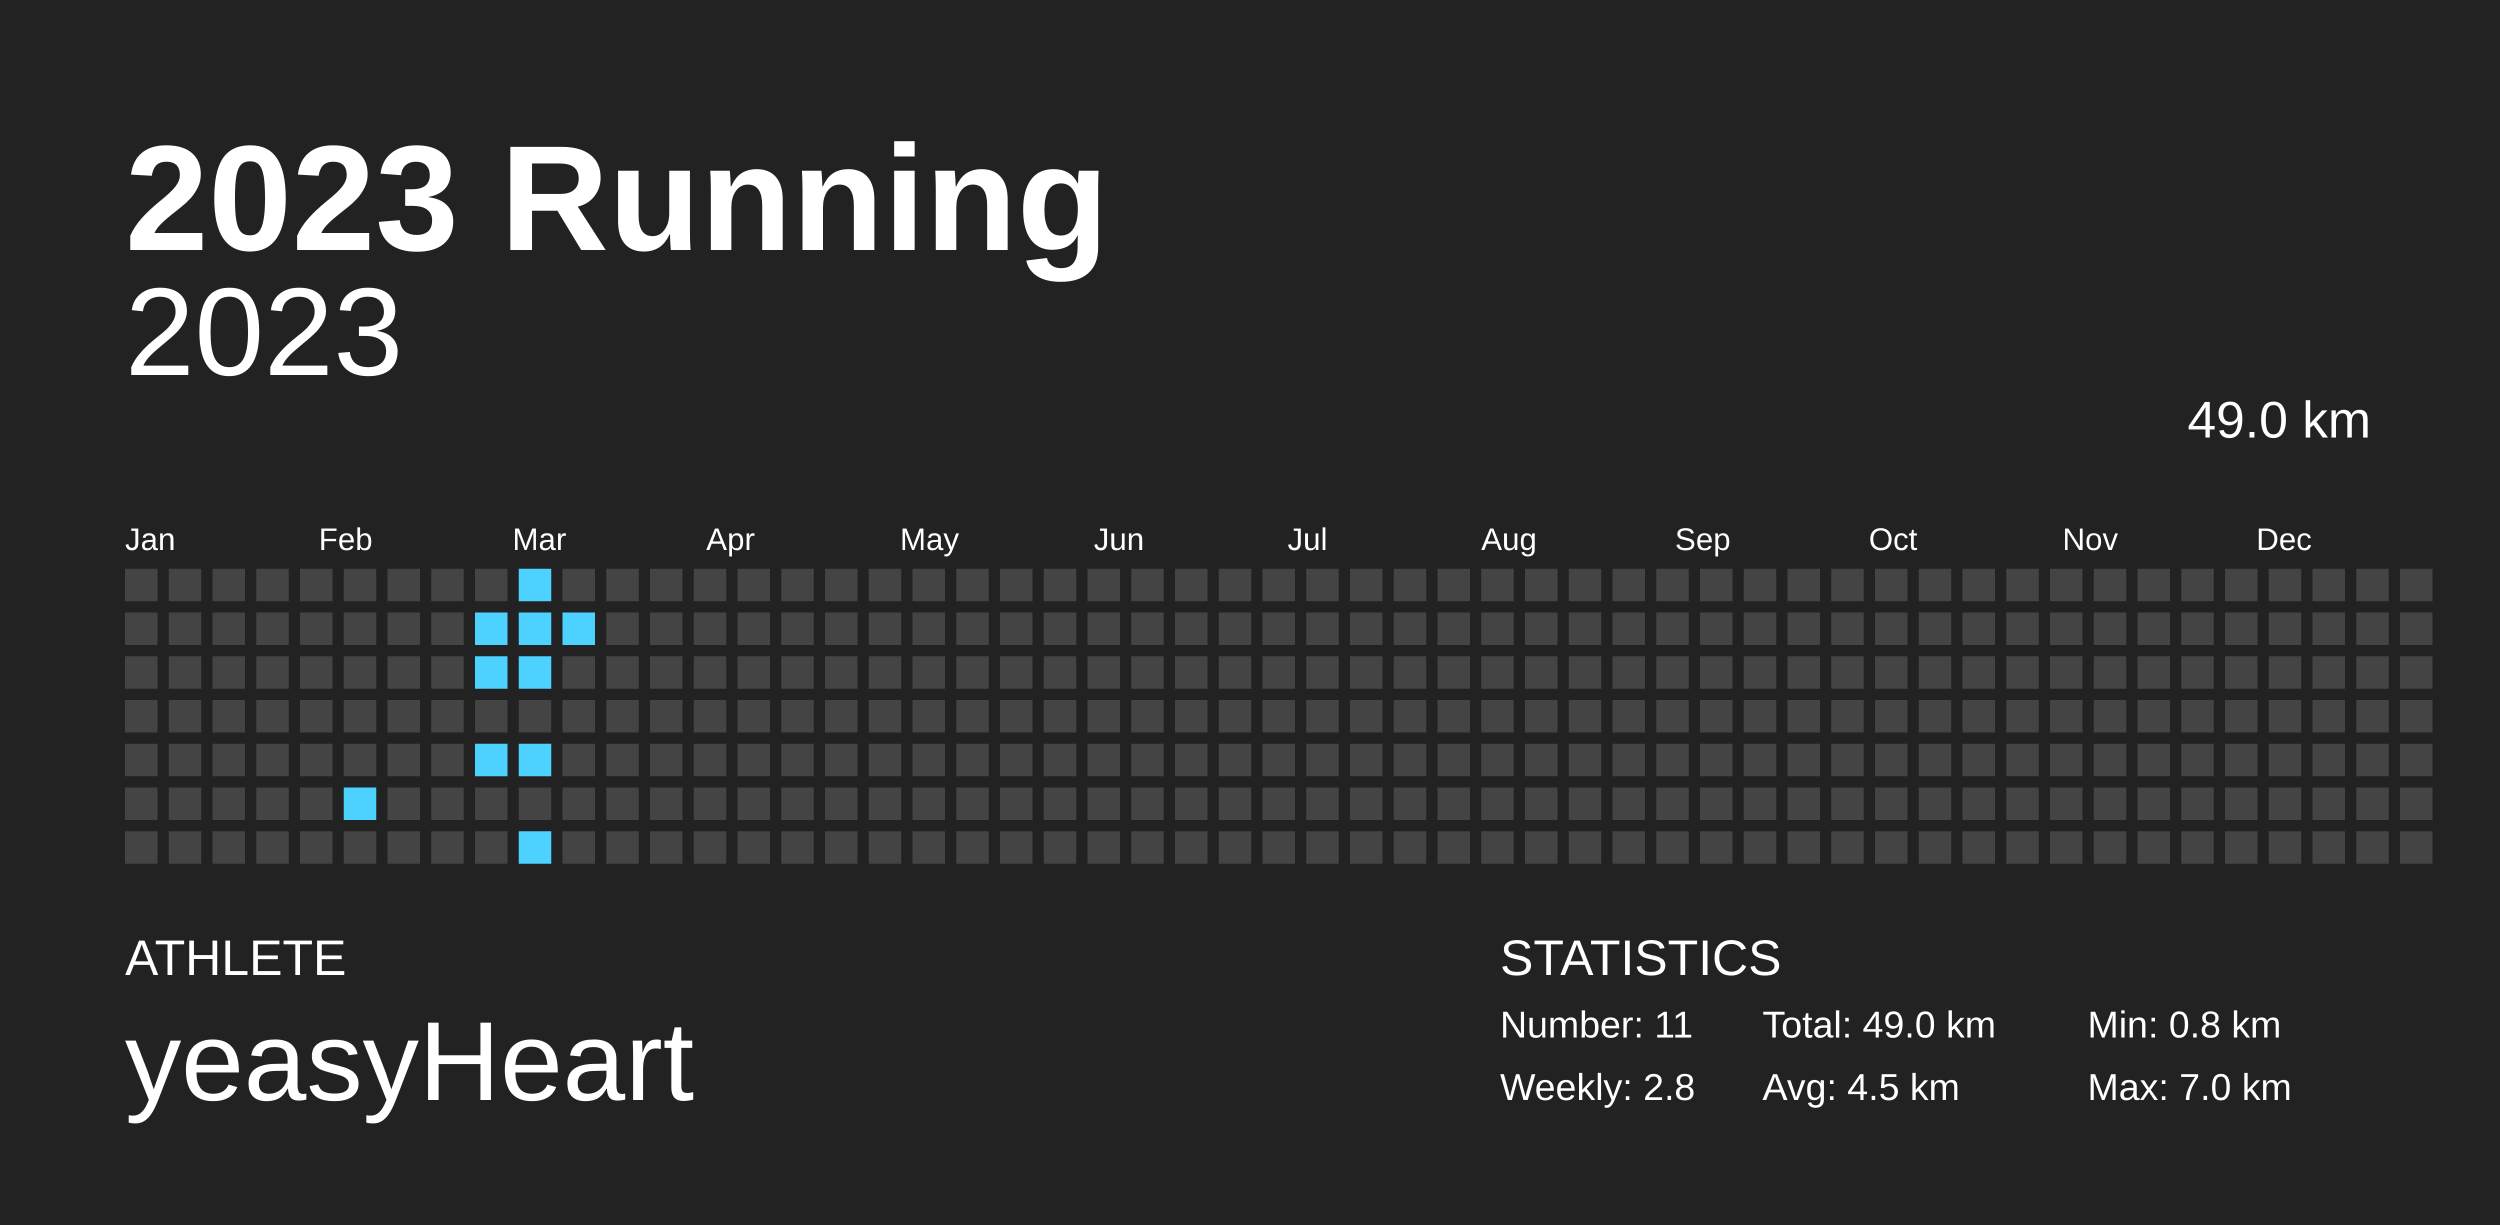
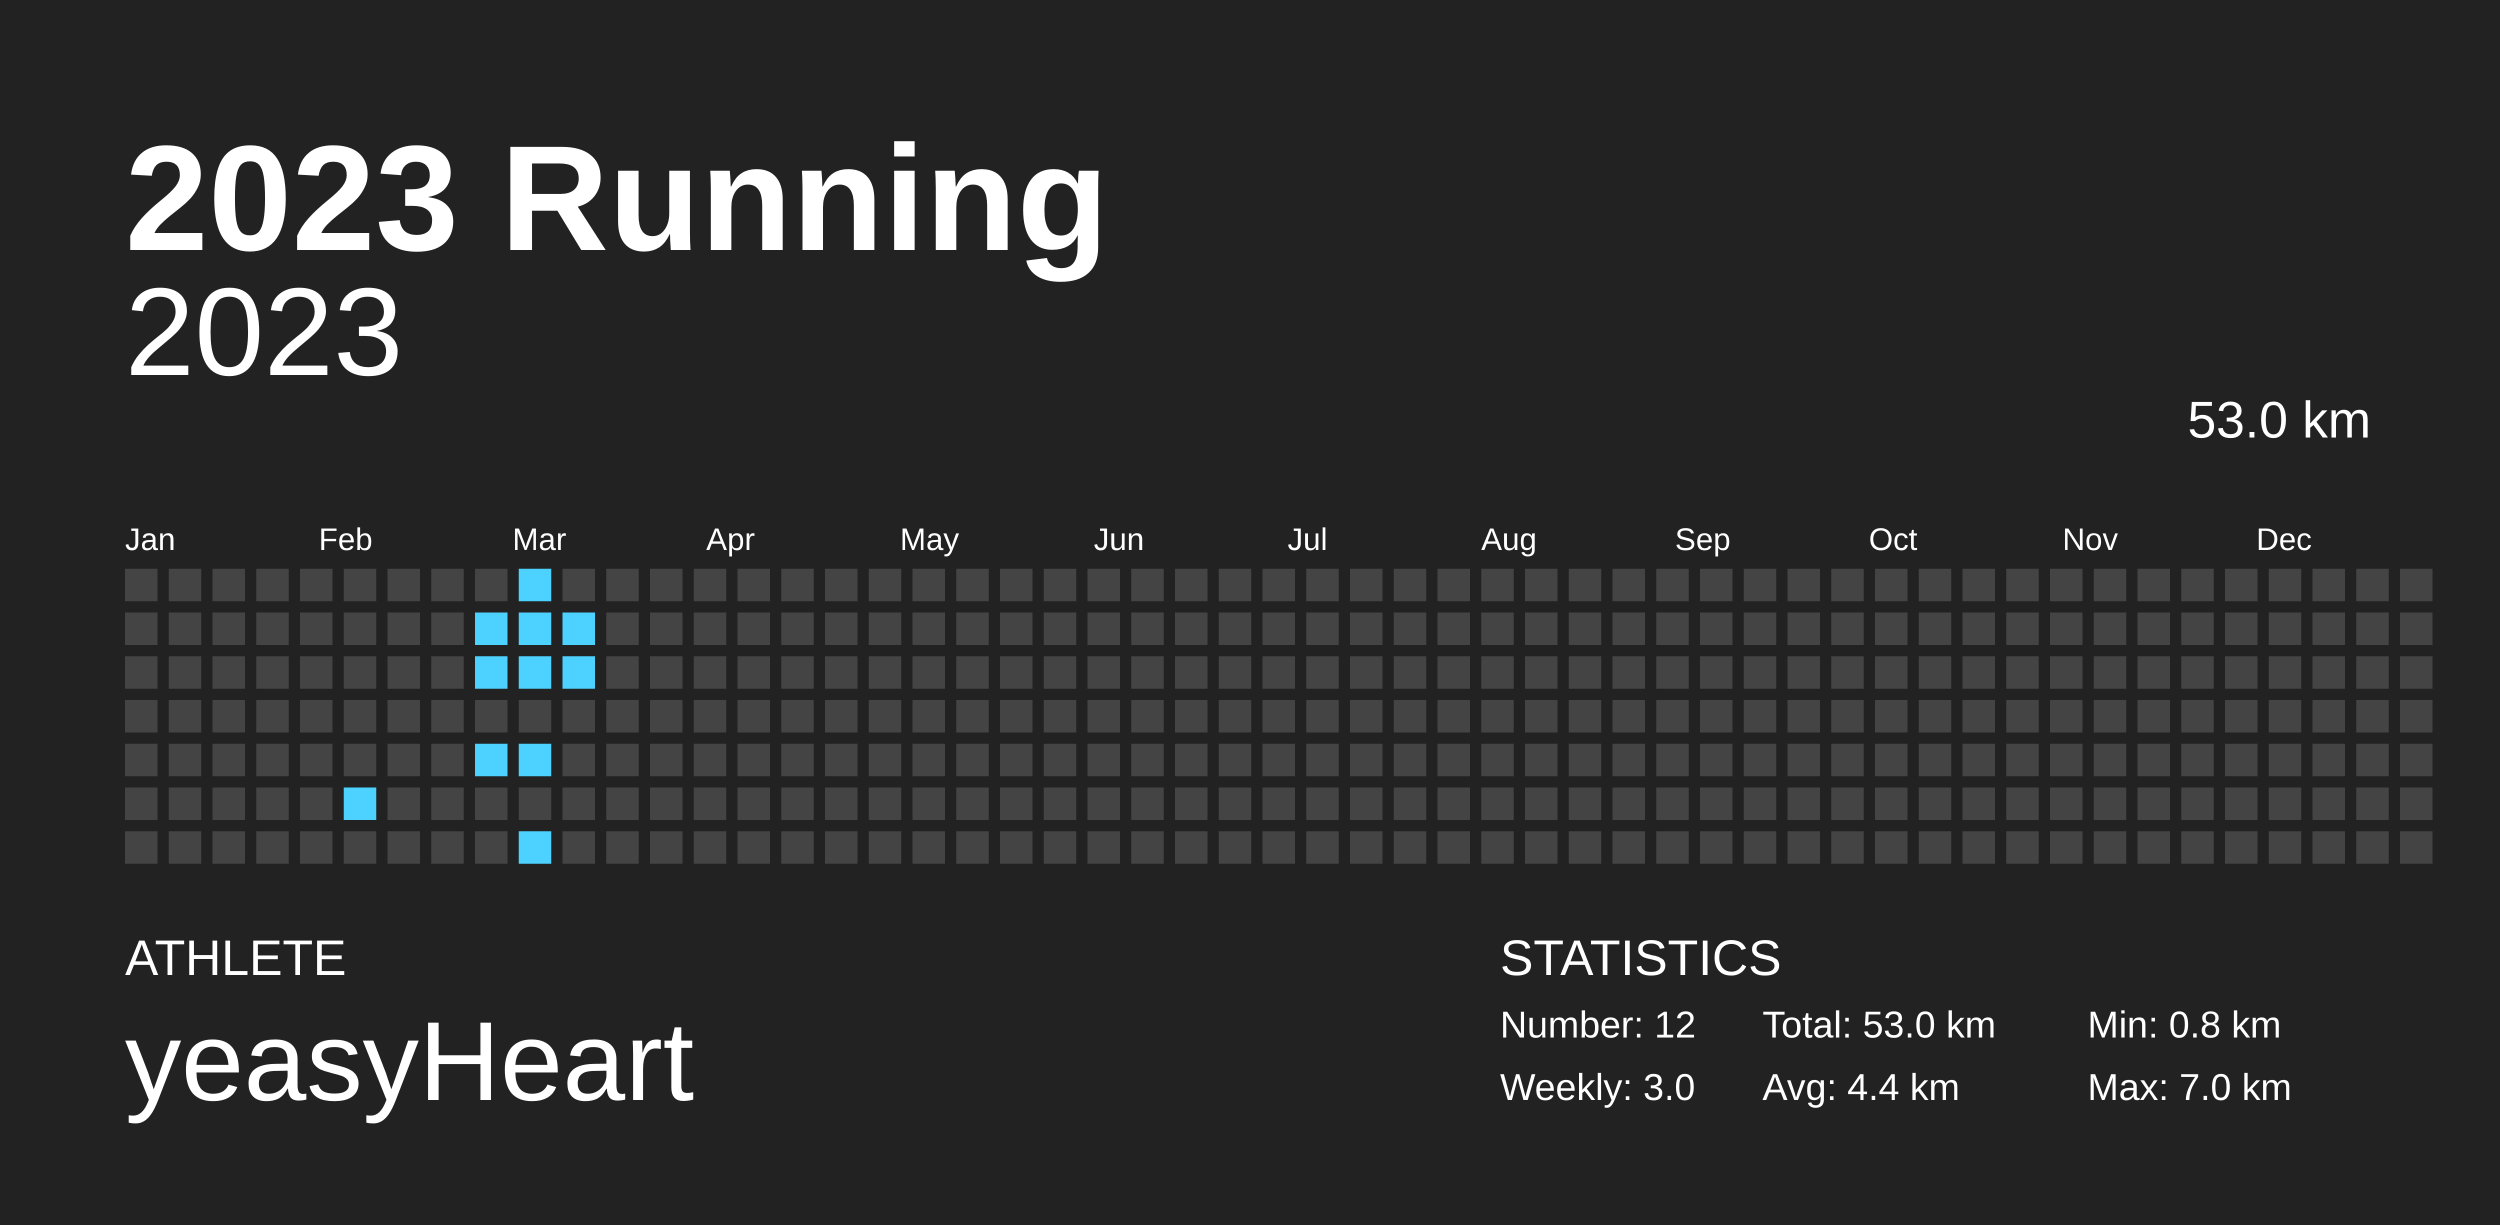
<svg xmlns="http://www.w3.org/2000/svg" baseProfile="full" height="98mm" version="1.1" viewBox="0,0,200,98" width="200mm">
  <defs />
  <rect fill="#222222" height="98" width="200" x="0" y="0" />
  <text fill="#FFFFFF" style="font-size:12px; font-family:Arial; font-weight:bold;" x="10" y="20">2023 Running</text>
  <text fill="#FFFFFF" style="font-size:4px; font-family:Arial" x="10" y="78">ATHLETE</text>
  <text fill="#FFFFFF" style="font-size:9px; font-family:Arial" x="10" y="88">yeasyHeart</text>
  <text fill="#FFFFFF" style="font-size:4px; font-family:Arial" x="120" y="78">STATISTICS</text>
-   <text fill="#FFFFFF" style="font-size:3px; font-family:Arial" x="120" y="83">Number: 11</text>
-   <text fill="#FFFFFF" style="font-size:3px; font-family:Arial" x="120" y="88">Weekly: 2.8</text>
-   <text fill="#FFFFFF" style="font-size:3px; font-family:Arial" x="141" y="83">Total: 49.0 km</text>
-   <text fill="#FFFFFF" style="font-size:3px; font-family:Arial" x="141" y="88">Avg: 4.5 km</text>
+   <text fill="#FFFFFF" style="font-size:3px; font-family:Arial" x="120" y="83">Number: 12</text>
+   <text fill="#FFFFFF" style="font-size:3px; font-family:Arial" x="120" y="88">Weekly: 3.0</text>
+   <text fill="#FFFFFF" style="font-size:3px; font-family:Arial" x="141" y="83">Total: 53.0 km</text>
+   <text fill="#FFFFFF" style="font-size:3px; font-family:Arial" x="141" y="88">Avg: 4.4 km</text>
  <text fill="#FFFFFF" style="font-size:3px; font-family:Arial" x="167" y="83">Min: 0.8 km</text>
  <text fill="#FFFFFF" style="font-size:3px; font-family:Arial" x="167" y="88">Max: 7.0 km</text>
  <text alignment-baseline="hanging" fill="#FFFFFF" style="font-size:10.0px; font-family:Arial;" x="10" y="30">2023</text>
-   <text alignment-baseline="hanging" fill="#FFFFFF" style="font-size:4.125px; font-family:Arial;" x="175" y="35">49.0 km</text>
+   <text alignment-baseline="hanging" fill="#FFFFFF" style="font-size:4.125px; font-family:Arial;" x="175" y="35">53.0 km</text>
  <text fill="#FFFFFF" style="font-size:2.5px; font-family:Arial" x="10.0" y="44">Jan</text>
  <text fill="#FFFFFF" style="font-size:2.5px; font-family:Arial" x="25.5" y="44">Feb</text>
  <text fill="#FFFFFF" style="font-size:2.5px; font-family:Arial" x="41.0" y="44">Mar</text>
  <text fill="#FFFFFF" style="font-size:2.5px; font-family:Arial" x="56.5" y="44">Apr</text>
  <text fill="#FFFFFF" style="font-size:2.5px; font-family:Arial" x="72.0" y="44">May</text>
  <text fill="#FFFFFF" style="font-size:2.5px; font-family:Arial" x="87.5" y="44">Jun</text>
  <text fill="#FFFFFF" style="font-size:2.5px; font-family:Arial" x="103.0" y="44">Jul</text>
  <text fill="#FFFFFF" style="font-size:2.5px; font-family:Arial" x="118.5" y="44">Aug</text>
  <text fill="#FFFFFF" style="font-size:2.5px; font-family:Arial" x="134.0" y="44">Sep</text>
  <text fill="#FFFFFF" style="font-size:2.5px; font-family:Arial" x="149.5" y="44">Oct</text>
  <text fill="#FFFFFF" style="font-size:2.5px; font-family:Arial" x="165.0" y="44">Nov</text>
  <text fill="#FFFFFF" style="font-size:2.5px; font-family:Arial" x="180.5" y="44">Dec</text>
  <rect fill="#444444" height="2.6" width="2.6" x="10.0" y="45.5" />
  <rect fill="#444444" height="2.6" width="2.6" x="10.0" y="49.0" />
  <rect fill="#444444" height="2.6" width="2.6" x="10.0" y="52.5" />
  <rect fill="#444444" height="2.6" width="2.6" x="10.0" y="56.0" />
  <rect fill="#444444" height="2.6" width="2.6" x="10.0" y="59.5" />
  <rect fill="#444444" height="2.6" width="2.6" x="10.0" y="63.0" />
  <rect fill="#444444" height="2.6" width="2.6" x="10.0" y="66.5" />
  <rect fill="#444444" height="2.6" width="2.6" x="13.5" y="45.5" />
  <rect fill="#444444" height="2.6" width="2.6" x="13.5" y="49.0" />
  <rect fill="#444444" height="2.6" width="2.6" x="13.5" y="52.5" />
  <rect fill="#444444" height="2.6" width="2.6" x="13.5" y="56.0" />
  <rect fill="#444444" height="2.6" width="2.6" x="13.5" y="59.5" />
  <rect fill="#444444" height="2.6" width="2.6" x="13.5" y="63.0" />
  <rect fill="#444444" height="2.6" width="2.6" x="13.5" y="66.5" />
  <rect fill="#444444" height="2.6" width="2.6" x="17.0" y="45.5" />
  <rect fill="#444444" height="2.6" width="2.6" x="17.0" y="49.0" />
  <rect fill="#444444" height="2.6" width="2.6" x="17.0" y="52.5" />
  <rect fill="#444444" height="2.6" width="2.6" x="17.0" y="56.0" />
  <rect fill="#444444" height="2.6" width="2.6" x="17.0" y="59.5" />
  <rect fill="#444444" height="2.6" width="2.6" x="17.0" y="63.0" />
  <rect fill="#444444" height="2.6" width="2.6" x="17.0" y="66.5" />
  <rect fill="#444444" height="2.6" width="2.6" x="20.5" y="45.5" />
  <rect fill="#444444" height="2.6" width="2.6" x="20.5" y="49.0" />
  <rect fill="#444444" height="2.6" width="2.6" x="20.5" y="52.5" />
  <rect fill="#444444" height="2.6" width="2.6" x="20.5" y="56.0" />
  <rect fill="#444444" height="2.6" width="2.6" x="20.5" y="59.5" />
  <rect fill="#444444" height="2.6" width="2.6" x="20.5" y="63.0" />
  <rect fill="#444444" height="2.6" width="2.6" x="20.5" y="66.5" />
  <rect fill="#444444" height="2.6" width="2.6" x="24.0" y="45.5" />
  <rect fill="#444444" height="2.6" width="2.6" x="24.0" y="49.0" />
  <rect fill="#444444" height="2.6" width="2.6" x="24.0" y="52.5" />
  <rect fill="#444444" height="2.6" width="2.6" x="24.0" y="56.0" />
  <rect fill="#444444" height="2.6" width="2.6" x="24.0" y="59.5" />
  <rect fill="#444444" height="2.6" width="2.6" x="24.0" y="63.0" />
  <rect fill="#444444" height="2.6" width="2.6" x="24.0" y="66.5" />
  <rect fill="#444444" height="2.6" width="2.6" x="27.5" y="45.5" />
  <rect fill="#444444" height="2.6" width="2.6" x="27.5" y="49.0" />
  <rect fill="#444444" height="2.6" width="2.6" x="27.5" y="52.5" />
  <rect fill="#444444" height="2.6" width="2.6" x="27.5" y="56.0" />
  <rect fill="#444444" height="2.6" width="2.6" x="27.5" y="59.5" />
  <rect fill="#4dd2ff" height="2.6" width="2.6" x="27.5" y="63.0" />
  <rect fill="#444444" height="2.6" width="2.6" x="27.5" y="66.5" />
  <rect fill="#444444" height="2.6" width="2.6" x="31.0" y="45.5" />
  <rect fill="#444444" height="2.6" width="2.6" x="31.0" y="49.0" />
  <rect fill="#444444" height="2.6" width="2.6" x="31.0" y="52.5" />
  <rect fill="#444444" height="2.6" width="2.6" x="31.0" y="56.0" />
  <rect fill="#444444" height="2.6" width="2.6" x="31.0" y="59.5" />
  <rect fill="#444444" height="2.6" width="2.6" x="31.0" y="63.0" />
  <rect fill="#444444" height="2.6" width="2.6" x="31.0" y="66.5" />
  <rect fill="#444444" height="2.6" width="2.6" x="34.5" y="45.5" />
  <rect fill="#444444" height="2.6" width="2.6" x="34.5" y="49.0" />
  <rect fill="#444444" height="2.6" width="2.6" x="34.5" y="52.5" />
  <rect fill="#444444" height="2.6" width="2.6" x="34.5" y="56.0" />
  <rect fill="#444444" height="2.6" width="2.6" x="34.5" y="59.5" />
  <rect fill="#444444" height="2.6" width="2.6" x="34.5" y="63.0" />
  <rect fill="#444444" height="2.6" width="2.6" x="34.5" y="66.5" />
  <rect fill="#444444" height="2.6" width="2.6" x="38.0" y="45.5" />
  <rect fill="#4dd2ff" height="2.6" width="2.6" x="38.0" y="49.0" />
  <rect fill="#4dd2ff" height="2.6" width="2.6" x="38.0" y="52.5" />
  <rect fill="#444444" height="2.6" width="2.6" x="38.0" y="56.0" />
  <rect fill="#4dd2ff" height="2.6" width="2.6" x="38.0" y="59.5" />
  <rect fill="#444444" height="2.6" width="2.6" x="38.0" y="63.0" />
  <rect fill="#444444" height="2.6" width="2.6" x="38.0" y="66.5" />
  <rect fill="#4dd2ff" height="2.6" width="2.6" x="41.5" y="45.5" />
  <rect fill="#4dd2ff" height="2.6" width="2.6" x="41.5" y="49.0" />
  <rect fill="#4dd2ff" height="2.6" width="2.6" x="41.5" y="52.5" />
  <rect fill="#444444" height="2.6" width="2.6" x="41.5" y="56.0" />
  <rect fill="#4dd2ff" height="2.6" width="2.6" x="41.5" y="59.5" />
  <rect fill="#444444" height="2.6" width="2.6" x="41.5" y="63.0" />
  <rect fill="#4dd2ff" height="2.6" width="2.6" x="41.5" y="66.5" />
  <rect fill="#444444" height="2.6" width="2.6" x="45.0" y="45.5" />
  <rect fill="#4dd2ff" height="2.6" width="2.6" x="45.0" y="49.0" />
-   <rect fill="#444444" height="2.6" width="2.6" x="45.0" y="52.5" />
+   <rect fill="#4dd2ff" height="2.6" width="2.6" x="45.0" y="52.5" />
  <rect fill="#444444" height="2.6" width="2.6" x="45.0" y="56.0" />
  <rect fill="#444444" height="2.6" width="2.6" x="45.0" y="59.5" />
  <rect fill="#444444" height="2.6" width="2.6" x="45.0" y="63.0" />
  <rect fill="#444444" height="2.6" width="2.6" x="45.0" y="66.5" />
  <rect fill="#444444" height="2.6" width="2.6" x="48.5" y="45.5" />
  <rect fill="#444444" height="2.6" width="2.6" x="48.5" y="49.0" />
  <rect fill="#444444" height="2.6" width="2.6" x="48.5" y="52.5" />
  <rect fill="#444444" height="2.6" width="2.6" x="48.5" y="56.0" />
  <rect fill="#444444" height="2.6" width="2.6" x="48.5" y="59.5" />
  <rect fill="#444444" height="2.6" width="2.6" x="48.5" y="63.0" />
  <rect fill="#444444" height="2.6" width="2.6" x="48.5" y="66.5" />
  <rect fill="#444444" height="2.6" width="2.6" x="52.0" y="45.5" />
  <rect fill="#444444" height="2.6" width="2.6" x="52.0" y="49.0" />
  <rect fill="#444444" height="2.6" width="2.6" x="52.0" y="52.5" />
  <rect fill="#444444" height="2.6" width="2.6" x="52.0" y="56.0" />
  <rect fill="#444444" height="2.6" width="2.6" x="52.0" y="59.5" />
  <rect fill="#444444" height="2.6" width="2.6" x="52.0" y="63.0" />
  <rect fill="#444444" height="2.6" width="2.6" x="52.0" y="66.5" />
  <rect fill="#444444" height="2.6" width="2.6" x="55.5" y="45.5" />
  <rect fill="#444444" height="2.6" width="2.6" x="55.5" y="49.0" />
  <rect fill="#444444" height="2.6" width="2.6" x="55.5" y="52.5" />
  <rect fill="#444444" height="2.6" width="2.6" x="55.5" y="56.0" />
  <rect fill="#444444" height="2.6" width="2.6" x="55.5" y="59.5" />
  <rect fill="#444444" height="2.6" width="2.6" x="55.5" y="63.0" />
  <rect fill="#444444" height="2.6" width="2.6" x="55.5" y="66.5" />
  <rect fill="#444444" height="2.6" width="2.6" x="59.0" y="45.5" />
  <rect fill="#444444" height="2.6" width="2.6" x="59.0" y="49.0" />
  <rect fill="#444444" height="2.6" width="2.6" x="59.0" y="52.5" />
  <rect fill="#444444" height="2.6" width="2.6" x="59.0" y="56.0" />
  <rect fill="#444444" height="2.6" width="2.6" x="59.0" y="59.5" />
  <rect fill="#444444" height="2.6" width="2.6" x="59.0" y="63.0" />
  <rect fill="#444444" height="2.6" width="2.6" x="59.0" y="66.5" />
  <rect fill="#444444" height="2.6" width="2.6" x="62.5" y="45.5" />
  <rect fill="#444444" height="2.6" width="2.6" x="62.5" y="49.0" />
  <rect fill="#444444" height="2.6" width="2.6" x="62.5" y="52.5" />
  <rect fill="#444444" height="2.6" width="2.6" x="62.5" y="56.0" />
  <rect fill="#444444" height="2.6" width="2.6" x="62.5" y="59.5" />
  <rect fill="#444444" height="2.6" width="2.6" x="62.5" y="63.0" />
  <rect fill="#444444" height="2.6" width="2.6" x="62.5" y="66.5" />
  <rect fill="#444444" height="2.6" width="2.6" x="66.0" y="45.5" />
  <rect fill="#444444" height="2.6" width="2.6" x="66.0" y="49.0" />
  <rect fill="#444444" height="2.6" width="2.6" x="66.0" y="52.5" />
  <rect fill="#444444" height="2.6" width="2.6" x="66.0" y="56.0" />
  <rect fill="#444444" height="2.6" width="2.6" x="66.0" y="59.5" />
  <rect fill="#444444" height="2.6" width="2.6" x="66.0" y="63.0" />
  <rect fill="#444444" height="2.6" width="2.6" x="66.0" y="66.5" />
  <rect fill="#444444" height="2.6" width="2.6" x="69.5" y="45.5" />
  <rect fill="#444444" height="2.6" width="2.6" x="69.5" y="49.0" />
  <rect fill="#444444" height="2.6" width="2.6" x="69.5" y="52.5" />
  <rect fill="#444444" height="2.6" width="2.6" x="69.5" y="56.0" />
  <rect fill="#444444" height="2.6" width="2.6" x="69.5" y="59.5" />
  <rect fill="#444444" height="2.6" width="2.6" x="69.5" y="63.0" />
  <rect fill="#444444" height="2.6" width="2.6" x="69.5" y="66.5" />
  <rect fill="#444444" height="2.6" width="2.6" x="73.0" y="45.5" />
  <rect fill="#444444" height="2.6" width="2.6" x="73.0" y="49.0" />
  <rect fill="#444444" height="2.6" width="2.6" x="73.0" y="52.5" />
  <rect fill="#444444" height="2.6" width="2.6" x="73.0" y="56.0" />
  <rect fill="#444444" height="2.6" width="2.6" x="73.0" y="59.5" />
  <rect fill="#444444" height="2.6" width="2.6" x="73.0" y="63.0" />
  <rect fill="#444444" height="2.6" width="2.6" x="73.0" y="66.5" />
  <rect fill="#444444" height="2.6" width="2.6" x="76.5" y="45.5" />
  <rect fill="#444444" height="2.6" width="2.6" x="76.5" y="49.0" />
  <rect fill="#444444" height="2.6" width="2.6" x="76.5" y="52.5" />
  <rect fill="#444444" height="2.6" width="2.6" x="76.5" y="56.0" />
  <rect fill="#444444" height="2.6" width="2.6" x="76.5" y="59.5" />
  <rect fill="#444444" height="2.6" width="2.6" x="76.5" y="63.0" />
  <rect fill="#444444" height="2.6" width="2.6" x="76.5" y="66.5" />
  <rect fill="#444444" height="2.6" width="2.6" x="80.0" y="45.5" />
  <rect fill="#444444" height="2.6" width="2.6" x="80.0" y="49.0" />
  <rect fill="#444444" height="2.6" width="2.6" x="80.0" y="52.5" />
  <rect fill="#444444" height="2.6" width="2.6" x="80.0" y="56.0" />
  <rect fill="#444444" height="2.6" width="2.6" x="80.0" y="59.5" />
  <rect fill="#444444" height="2.6" width="2.6" x="80.0" y="63.0" />
  <rect fill="#444444" height="2.6" width="2.6" x="80.0" y="66.5" />
  <rect fill="#444444" height="2.6" width="2.6" x="83.5" y="45.5" />
  <rect fill="#444444" height="2.6" width="2.6" x="83.5" y="49.0" />
  <rect fill="#444444" height="2.6" width="2.6" x="83.5" y="52.5" />
  <rect fill="#444444" height="2.6" width="2.6" x="83.5" y="56.0" />
  <rect fill="#444444" height="2.6" width="2.6" x="83.5" y="59.5" />
  <rect fill="#444444" height="2.6" width="2.6" x="83.5" y="63.0" />
  <rect fill="#444444" height="2.6" width="2.6" x="83.5" y="66.5" />
  <rect fill="#444444" height="2.6" width="2.6" x="87.0" y="45.5" />
  <rect fill="#444444" height="2.6" width="2.6" x="87.0" y="49.0" />
  <rect fill="#444444" height="2.6" width="2.6" x="87.0" y="52.5" />
  <rect fill="#444444" height="2.6" width="2.6" x="87.0" y="56.0" />
  <rect fill="#444444" height="2.6" width="2.6" x="87.0" y="59.5" />
  <rect fill="#444444" height="2.6" width="2.6" x="87.0" y="63.0" />
  <rect fill="#444444" height="2.6" width="2.6" x="87.0" y="66.5" />
  <rect fill="#444444" height="2.6" width="2.6" x="90.5" y="45.5" />
  <rect fill="#444444" height="2.6" width="2.6" x="90.5" y="49.0" />
  <rect fill="#444444" height="2.6" width="2.6" x="90.5" y="52.5" />
  <rect fill="#444444" height="2.6" width="2.6" x="90.5" y="56.0" />
  <rect fill="#444444" height="2.6" width="2.6" x="90.5" y="59.5" />
  <rect fill="#444444" height="2.6" width="2.6" x="90.5" y="63.0" />
  <rect fill="#444444" height="2.6" width="2.6" x="90.5" y="66.5" />
  <rect fill="#444444" height="2.6" width="2.6" x="94.0" y="45.5" />
  <rect fill="#444444" height="2.6" width="2.6" x="94.0" y="49.0" />
  <rect fill="#444444" height="2.6" width="2.6" x="94.0" y="52.5" />
  <rect fill="#444444" height="2.6" width="2.6" x="94.0" y="56.0" />
  <rect fill="#444444" height="2.6" width="2.6" x="94.0" y="59.5" />
  <rect fill="#444444" height="2.6" width="2.6" x="94.0" y="63.0" />
  <rect fill="#444444" height="2.6" width="2.6" x="94.0" y="66.5" />
  <rect fill="#444444" height="2.6" width="2.6" x="97.5" y="45.5" />
  <rect fill="#444444" height="2.6" width="2.6" x="97.5" y="49.0" />
  <rect fill="#444444" height="2.6" width="2.6" x="97.5" y="52.5" />
  <rect fill="#444444" height="2.6" width="2.6" x="97.5" y="56.0" />
  <rect fill="#444444" height="2.6" width="2.6" x="97.5" y="59.5" />
  <rect fill="#444444" height="2.6" width="2.6" x="97.5" y="63.0" />
  <rect fill="#444444" height="2.6" width="2.6" x="97.5" y="66.5" />
  <rect fill="#444444" height="2.6" width="2.6" x="101.0" y="45.5" />
  <rect fill="#444444" height="2.6" width="2.6" x="101.0" y="49.0" />
  <rect fill="#444444" height="2.6" width="2.6" x="101.0" y="52.5" />
  <rect fill="#444444" height="2.6" width="2.6" x="101.0" y="56.0" />
  <rect fill="#444444" height="2.6" width="2.6" x="101.0" y="59.5" />
  <rect fill="#444444" height="2.6" width="2.6" x="101.0" y="63.0" />
  <rect fill="#444444" height="2.6" width="2.6" x="101.0" y="66.5" />
  <rect fill="#444444" height="2.6" width="2.6" x="104.5" y="45.5" />
  <rect fill="#444444" height="2.6" width="2.6" x="104.5" y="49.0" />
  <rect fill="#444444" height="2.6" width="2.6" x="104.5" y="52.5" />
  <rect fill="#444444" height="2.6" width="2.6" x="104.5" y="56.0" />
  <rect fill="#444444" height="2.6" width="2.6" x="104.5" y="59.5" />
  <rect fill="#444444" height="2.6" width="2.6" x="104.5" y="63.0" />
  <rect fill="#444444" height="2.6" width="2.6" x="104.5" y="66.5" />
  <rect fill="#444444" height="2.6" width="2.6" x="108.0" y="45.5" />
  <rect fill="#444444" height="2.6" width="2.6" x="108.0" y="49.0" />
  <rect fill="#444444" height="2.6" width="2.6" x="108.0" y="52.5" />
  <rect fill="#444444" height="2.6" width="2.6" x="108.0" y="56.0" />
  <rect fill="#444444" height="2.6" width="2.6" x="108.0" y="59.5" />
  <rect fill="#444444" height="2.6" width="2.6" x="108.0" y="63.0" />
  <rect fill="#444444" height="2.6" width="2.6" x="108.0" y="66.5" />
  <rect fill="#444444" height="2.6" width="2.6" x="111.5" y="45.5" />
  <rect fill="#444444" height="2.6" width="2.6" x="111.5" y="49.0" />
  <rect fill="#444444" height="2.6" width="2.6" x="111.5" y="52.5" />
  <rect fill="#444444" height="2.6" width="2.6" x="111.5" y="56.0" />
  <rect fill="#444444" height="2.6" width="2.6" x="111.5" y="59.5" />
  <rect fill="#444444" height="2.6" width="2.6" x="111.5" y="63.0" />
  <rect fill="#444444" height="2.6" width="2.6" x="111.5" y="66.5" />
  <rect fill="#444444" height="2.6" width="2.6" x="115.0" y="45.5" />
  <rect fill="#444444" height="2.6" width="2.6" x="115.0" y="49.0" />
  <rect fill="#444444" height="2.6" width="2.6" x="115.0" y="52.5" />
  <rect fill="#444444" height="2.6" width="2.6" x="115.0" y="56.0" />
  <rect fill="#444444" height="2.6" width="2.6" x="115.0" y="59.5" />
  <rect fill="#444444" height="2.6" width="2.6" x="115.0" y="63.0" />
  <rect fill="#444444" height="2.6" width="2.6" x="115.0" y="66.5" />
  <rect fill="#444444" height="2.6" width="2.6" x="118.5" y="45.5" />
  <rect fill="#444444" height="2.6" width="2.6" x="118.5" y="49.0" />
  <rect fill="#444444" height="2.6" width="2.6" x="118.5" y="52.5" />
  <rect fill="#444444" height="2.6" width="2.6" x="118.5" y="56.0" />
  <rect fill="#444444" height="2.6" width="2.6" x="118.5" y="59.5" />
  <rect fill="#444444" height="2.6" width="2.6" x="118.5" y="63.0" />
  <rect fill="#444444" height="2.6" width="2.6" x="118.5" y="66.5" />
  <rect fill="#444444" height="2.6" width="2.6" x="122.0" y="45.5" />
  <rect fill="#444444" height="2.6" width="2.6" x="122.0" y="49.0" />
  <rect fill="#444444" height="2.6" width="2.6" x="122.0" y="52.5" />
  <rect fill="#444444" height="2.6" width="2.6" x="122.0" y="56.0" />
  <rect fill="#444444" height="2.6" width="2.6" x="122.0" y="59.5" />
  <rect fill="#444444" height="2.6" width="2.6" x="122.0" y="63.0" />
  <rect fill="#444444" height="2.6" width="2.6" x="122.0" y="66.5" />
  <rect fill="#444444" height="2.6" width="2.6" x="125.5" y="45.5" />
  <rect fill="#444444" height="2.6" width="2.6" x="125.5" y="49.0" />
  <rect fill="#444444" height="2.6" width="2.6" x="125.5" y="52.5" />
  <rect fill="#444444" height="2.6" width="2.6" x="125.5" y="56.0" />
  <rect fill="#444444" height="2.6" width="2.6" x="125.5" y="59.5" />
  <rect fill="#444444" height="2.6" width="2.6" x="125.5" y="63.0" />
  <rect fill="#444444" height="2.6" width="2.6" x="125.5" y="66.5" />
  <rect fill="#444444" height="2.6" width="2.6" x="129.0" y="45.5" />
  <rect fill="#444444" height="2.6" width="2.6" x="129.0" y="49.0" />
  <rect fill="#444444" height="2.6" width="2.6" x="129.0" y="52.5" />
  <rect fill="#444444" height="2.6" width="2.6" x="129.0" y="56.0" />
  <rect fill="#444444" height="2.6" width="2.6" x="129.0" y="59.5" />
  <rect fill="#444444" height="2.6" width="2.6" x="129.0" y="63.0" />
  <rect fill="#444444" height="2.6" width="2.6" x="129.0" y="66.5" />
  <rect fill="#444444" height="2.6" width="2.6" x="132.5" y="45.5" />
  <rect fill="#444444" height="2.6" width="2.6" x="132.5" y="49.0" />
  <rect fill="#444444" height="2.6" width="2.6" x="132.5" y="52.5" />
  <rect fill="#444444" height="2.6" width="2.6" x="132.5" y="56.0" />
  <rect fill="#444444" height="2.6" width="2.6" x="132.5" y="59.5" />
  <rect fill="#444444" height="2.6" width="2.6" x="132.5" y="63.0" />
  <rect fill="#444444" height="2.6" width="2.6" x="132.5" y="66.5" />
  <rect fill="#444444" height="2.6" width="2.6" x="136.0" y="45.5" />
  <rect fill="#444444" height="2.6" width="2.6" x="136.0" y="49.0" />
  <rect fill="#444444" height="2.6" width="2.6" x="136.0" y="52.5" />
  <rect fill="#444444" height="2.6" width="2.6" x="136.0" y="56.0" />
  <rect fill="#444444" height="2.6" width="2.6" x="136.0" y="59.5" />
  <rect fill="#444444" height="2.6" width="2.6" x="136.0" y="63.0" />
  <rect fill="#444444" height="2.6" width="2.6" x="136.0" y="66.5" />
  <rect fill="#444444" height="2.6" width="2.6" x="139.5" y="45.5" />
  <rect fill="#444444" height="2.6" width="2.6" x="139.5" y="49.0" />
  <rect fill="#444444" height="2.6" width="2.6" x="139.5" y="52.5" />
  <rect fill="#444444" height="2.6" width="2.6" x="139.5" y="56.0" />
  <rect fill="#444444" height="2.6" width="2.6" x="139.5" y="59.5" />
  <rect fill="#444444" height="2.6" width="2.6" x="139.5" y="63.0" />
  <rect fill="#444444" height="2.6" width="2.6" x="139.5" y="66.5" />
  <rect fill="#444444" height="2.6" width="2.6" x="143.0" y="45.5" />
  <rect fill="#444444" height="2.6" width="2.6" x="143.0" y="49.0" />
  <rect fill="#444444" height="2.6" width="2.6" x="143.0" y="52.5" />
  <rect fill="#444444" height="2.6" width="2.6" x="143.0" y="56.0" />
  <rect fill="#444444" height="2.6" width="2.6" x="143.0" y="59.5" />
  <rect fill="#444444" height="2.6" width="2.6" x="143.0" y="63.0" />
  <rect fill="#444444" height="2.6" width="2.6" x="143.0" y="66.5" />
  <rect fill="#444444" height="2.6" width="2.6" x="146.5" y="45.5" />
  <rect fill="#444444" height="2.6" width="2.6" x="146.5" y="49.0" />
  <rect fill="#444444" height="2.6" width="2.6" x="146.5" y="52.5" />
  <rect fill="#444444" height="2.6" width="2.6" x="146.5" y="56.0" />
  <rect fill="#444444" height="2.6" width="2.6" x="146.5" y="59.5" />
  <rect fill="#444444" height="2.6" width="2.6" x="146.5" y="63.0" />
  <rect fill="#444444" height="2.6" width="2.6" x="146.5" y="66.5" />
  <rect fill="#444444" height="2.6" width="2.6" x="150.0" y="45.5" />
  <rect fill="#444444" height="2.6" width="2.6" x="150.0" y="49.0" />
  <rect fill="#444444" height="2.6" width="2.6" x="150.0" y="52.5" />
  <rect fill="#444444" height="2.6" width="2.6" x="150.0" y="56.0" />
  <rect fill="#444444" height="2.6" width="2.6" x="150.0" y="59.5" />
  <rect fill="#444444" height="2.6" width="2.6" x="150.0" y="63.0" />
  <rect fill="#444444" height="2.6" width="2.6" x="150.0" y="66.5" />
  <rect fill="#444444" height="2.6" width="2.6" x="153.5" y="45.5" />
  <rect fill="#444444" height="2.6" width="2.6" x="153.5" y="49.0" />
  <rect fill="#444444" height="2.6" width="2.6" x="153.5" y="52.5" />
  <rect fill="#444444" height="2.6" width="2.6" x="153.5" y="56.0" />
  <rect fill="#444444" height="2.6" width="2.6" x="153.5" y="59.5" />
  <rect fill="#444444" height="2.6" width="2.6" x="153.5" y="63.0" />
  <rect fill="#444444" height="2.6" width="2.6" x="153.5" y="66.5" />
  <rect fill="#444444" height="2.6" width="2.6" x="157.0" y="45.5" />
  <rect fill="#444444" height="2.6" width="2.6" x="157.0" y="49.0" />
  <rect fill="#444444" height="2.6" width="2.6" x="157.0" y="52.5" />
  <rect fill="#444444" height="2.6" width="2.6" x="157.0" y="56.0" />
  <rect fill="#444444" height="2.6" width="2.6" x="157.0" y="59.5" />
  <rect fill="#444444" height="2.6" width="2.6" x="157.0" y="63.0" />
  <rect fill="#444444" height="2.6" width="2.6" x="157.0" y="66.5" />
  <rect fill="#444444" height="2.6" width="2.6" x="160.5" y="45.5" />
  <rect fill="#444444" height="2.6" width="2.6" x="160.5" y="49.0" />
  <rect fill="#444444" height="2.6" width="2.6" x="160.5" y="52.5" />
  <rect fill="#444444" height="2.6" width="2.6" x="160.5" y="56.0" />
  <rect fill="#444444" height="2.6" width="2.6" x="160.5" y="59.5" />
  <rect fill="#444444" height="2.6" width="2.6" x="160.5" y="63.0" />
  <rect fill="#444444" height="2.6" width="2.6" x="160.5" y="66.5" />
  <rect fill="#444444" height="2.6" width="2.6" x="164.0" y="45.5" />
  <rect fill="#444444" height="2.6" width="2.6" x="164.0" y="49.0" />
  <rect fill="#444444" height="2.6" width="2.6" x="164.0" y="52.5" />
  <rect fill="#444444" height="2.6" width="2.6" x="164.0" y="56.0" />
  <rect fill="#444444" height="2.6" width="2.6" x="164.0" y="59.5" />
  <rect fill="#444444" height="2.6" width="2.6" x="164.0" y="63.0" />
  <rect fill="#444444" height="2.6" width="2.6" x="164.0" y="66.5" />
  <rect fill="#444444" height="2.6" width="2.6" x="167.5" y="45.5" />
  <rect fill="#444444" height="2.6" width="2.6" x="167.5" y="49.0" />
  <rect fill="#444444" height="2.6" width="2.6" x="167.5" y="52.5" />
  <rect fill="#444444" height="2.6" width="2.6" x="167.5" y="56.0" />
  <rect fill="#444444" height="2.6" width="2.6" x="167.5" y="59.5" />
  <rect fill="#444444" height="2.6" width="2.6" x="167.5" y="63.0" />
  <rect fill="#444444" height="2.6" width="2.6" x="167.5" y="66.5" />
  <rect fill="#444444" height="2.6" width="2.6" x="171.0" y="45.5" />
  <rect fill="#444444" height="2.6" width="2.6" x="171.0" y="49.0" />
  <rect fill="#444444" height="2.6" width="2.6" x="171.0" y="52.5" />
  <rect fill="#444444" height="2.6" width="2.6" x="171.0" y="56.0" />
  <rect fill="#444444" height="2.6" width="2.6" x="171.0" y="59.5" />
  <rect fill="#444444" height="2.6" width="2.6" x="171.0" y="63.0" />
  <rect fill="#444444" height="2.6" width="2.6" x="171.0" y="66.5" />
  <rect fill="#444444" height="2.6" width="2.6" x="174.5" y="45.5" />
  <rect fill="#444444" height="2.6" width="2.6" x="174.5" y="49.0" />
  <rect fill="#444444" height="2.6" width="2.6" x="174.5" y="52.5" />
  <rect fill="#444444" height="2.6" width="2.6" x="174.5" y="56.0" />
  <rect fill="#444444" height="2.6" width="2.6" x="174.5" y="59.5" />
  <rect fill="#444444" height="2.6" width="2.6" x="174.5" y="63.0" />
  <rect fill="#444444" height="2.6" width="2.6" x="174.5" y="66.5" />
  <rect fill="#444444" height="2.6" width="2.6" x="178.0" y="45.5" />
  <rect fill="#444444" height="2.6" width="2.6" x="178.0" y="49.0" />
  <rect fill="#444444" height="2.6" width="2.6" x="178.0" y="52.5" />
  <rect fill="#444444" height="2.6" width="2.6" x="178.0" y="56.0" />
  <rect fill="#444444" height="2.6" width="2.6" x="178.0" y="59.5" />
  <rect fill="#444444" height="2.6" width="2.6" x="178.0" y="63.0" />
  <rect fill="#444444" height="2.6" width="2.6" x="178.0" y="66.5" />
  <rect fill="#444444" height="2.6" width="2.6" x="181.5" y="45.5" />
  <rect fill="#444444" height="2.6" width="2.6" x="181.5" y="49.0" />
  <rect fill="#444444" height="2.6" width="2.6" x="181.5" y="52.5" />
  <rect fill="#444444" height="2.6" width="2.6" x="181.5" y="56.0" />
  <rect fill="#444444" height="2.6" width="2.6" x="181.5" y="59.5" />
  <rect fill="#444444" height="2.6" width="2.6" x="181.5" y="63.0" />
  <rect fill="#444444" height="2.6" width="2.6" x="181.5" y="66.5" />
  <rect fill="#444444" height="2.6" width="2.6" x="185.0" y="45.5" />
  <rect fill="#444444" height="2.6" width="2.6" x="185.0" y="49.0" />
  <rect fill="#444444" height="2.6" width="2.6" x="185.0" y="52.5" />
  <rect fill="#444444" height="2.6" width="2.6" x="185.0" y="56.0" />
  <rect fill="#444444" height="2.6" width="2.6" x="185.0" y="59.5" />
  <rect fill="#444444" height="2.6" width="2.6" x="185.0" y="63.0" />
  <rect fill="#444444" height="2.6" width="2.6" x="185.0" y="66.5" />
  <rect fill="#444444" height="2.6" width="2.6" x="188.5" y="45.5" />
  <rect fill="#444444" height="2.6" width="2.6" x="188.5" y="49.0" />
  <rect fill="#444444" height="2.6" width="2.6" x="188.5" y="52.5" />
  <rect fill="#444444" height="2.6" width="2.6" x="188.5" y="56.0" />
  <rect fill="#444444" height="2.6" width="2.6" x="188.5" y="59.5" />
  <rect fill="#444444" height="2.6" width="2.6" x="188.5" y="63.0" />
  <rect fill="#444444" height="2.6" width="2.6" x="188.5" y="66.5" />
  <rect fill="#444444" height="2.6" width="2.6" x="192.0" y="45.5" />
  <rect fill="#444444" height="2.6" width="2.6" x="192.0" y="49.0" />
  <rect fill="#444444" height="2.6" width="2.6" x="192.0" y="52.5" />
  <rect fill="#444444" height="2.6" width="2.6" x="192.0" y="56.0" />
  <rect fill="#444444" height="2.6" width="2.6" x="192.0" y="59.5" />
  <rect fill="#444444" height="2.6" width="2.6" x="192.0" y="63.0" />
  <rect fill="#444444" height="2.6" width="2.6" x="192.0" y="66.5" />
</svg>
